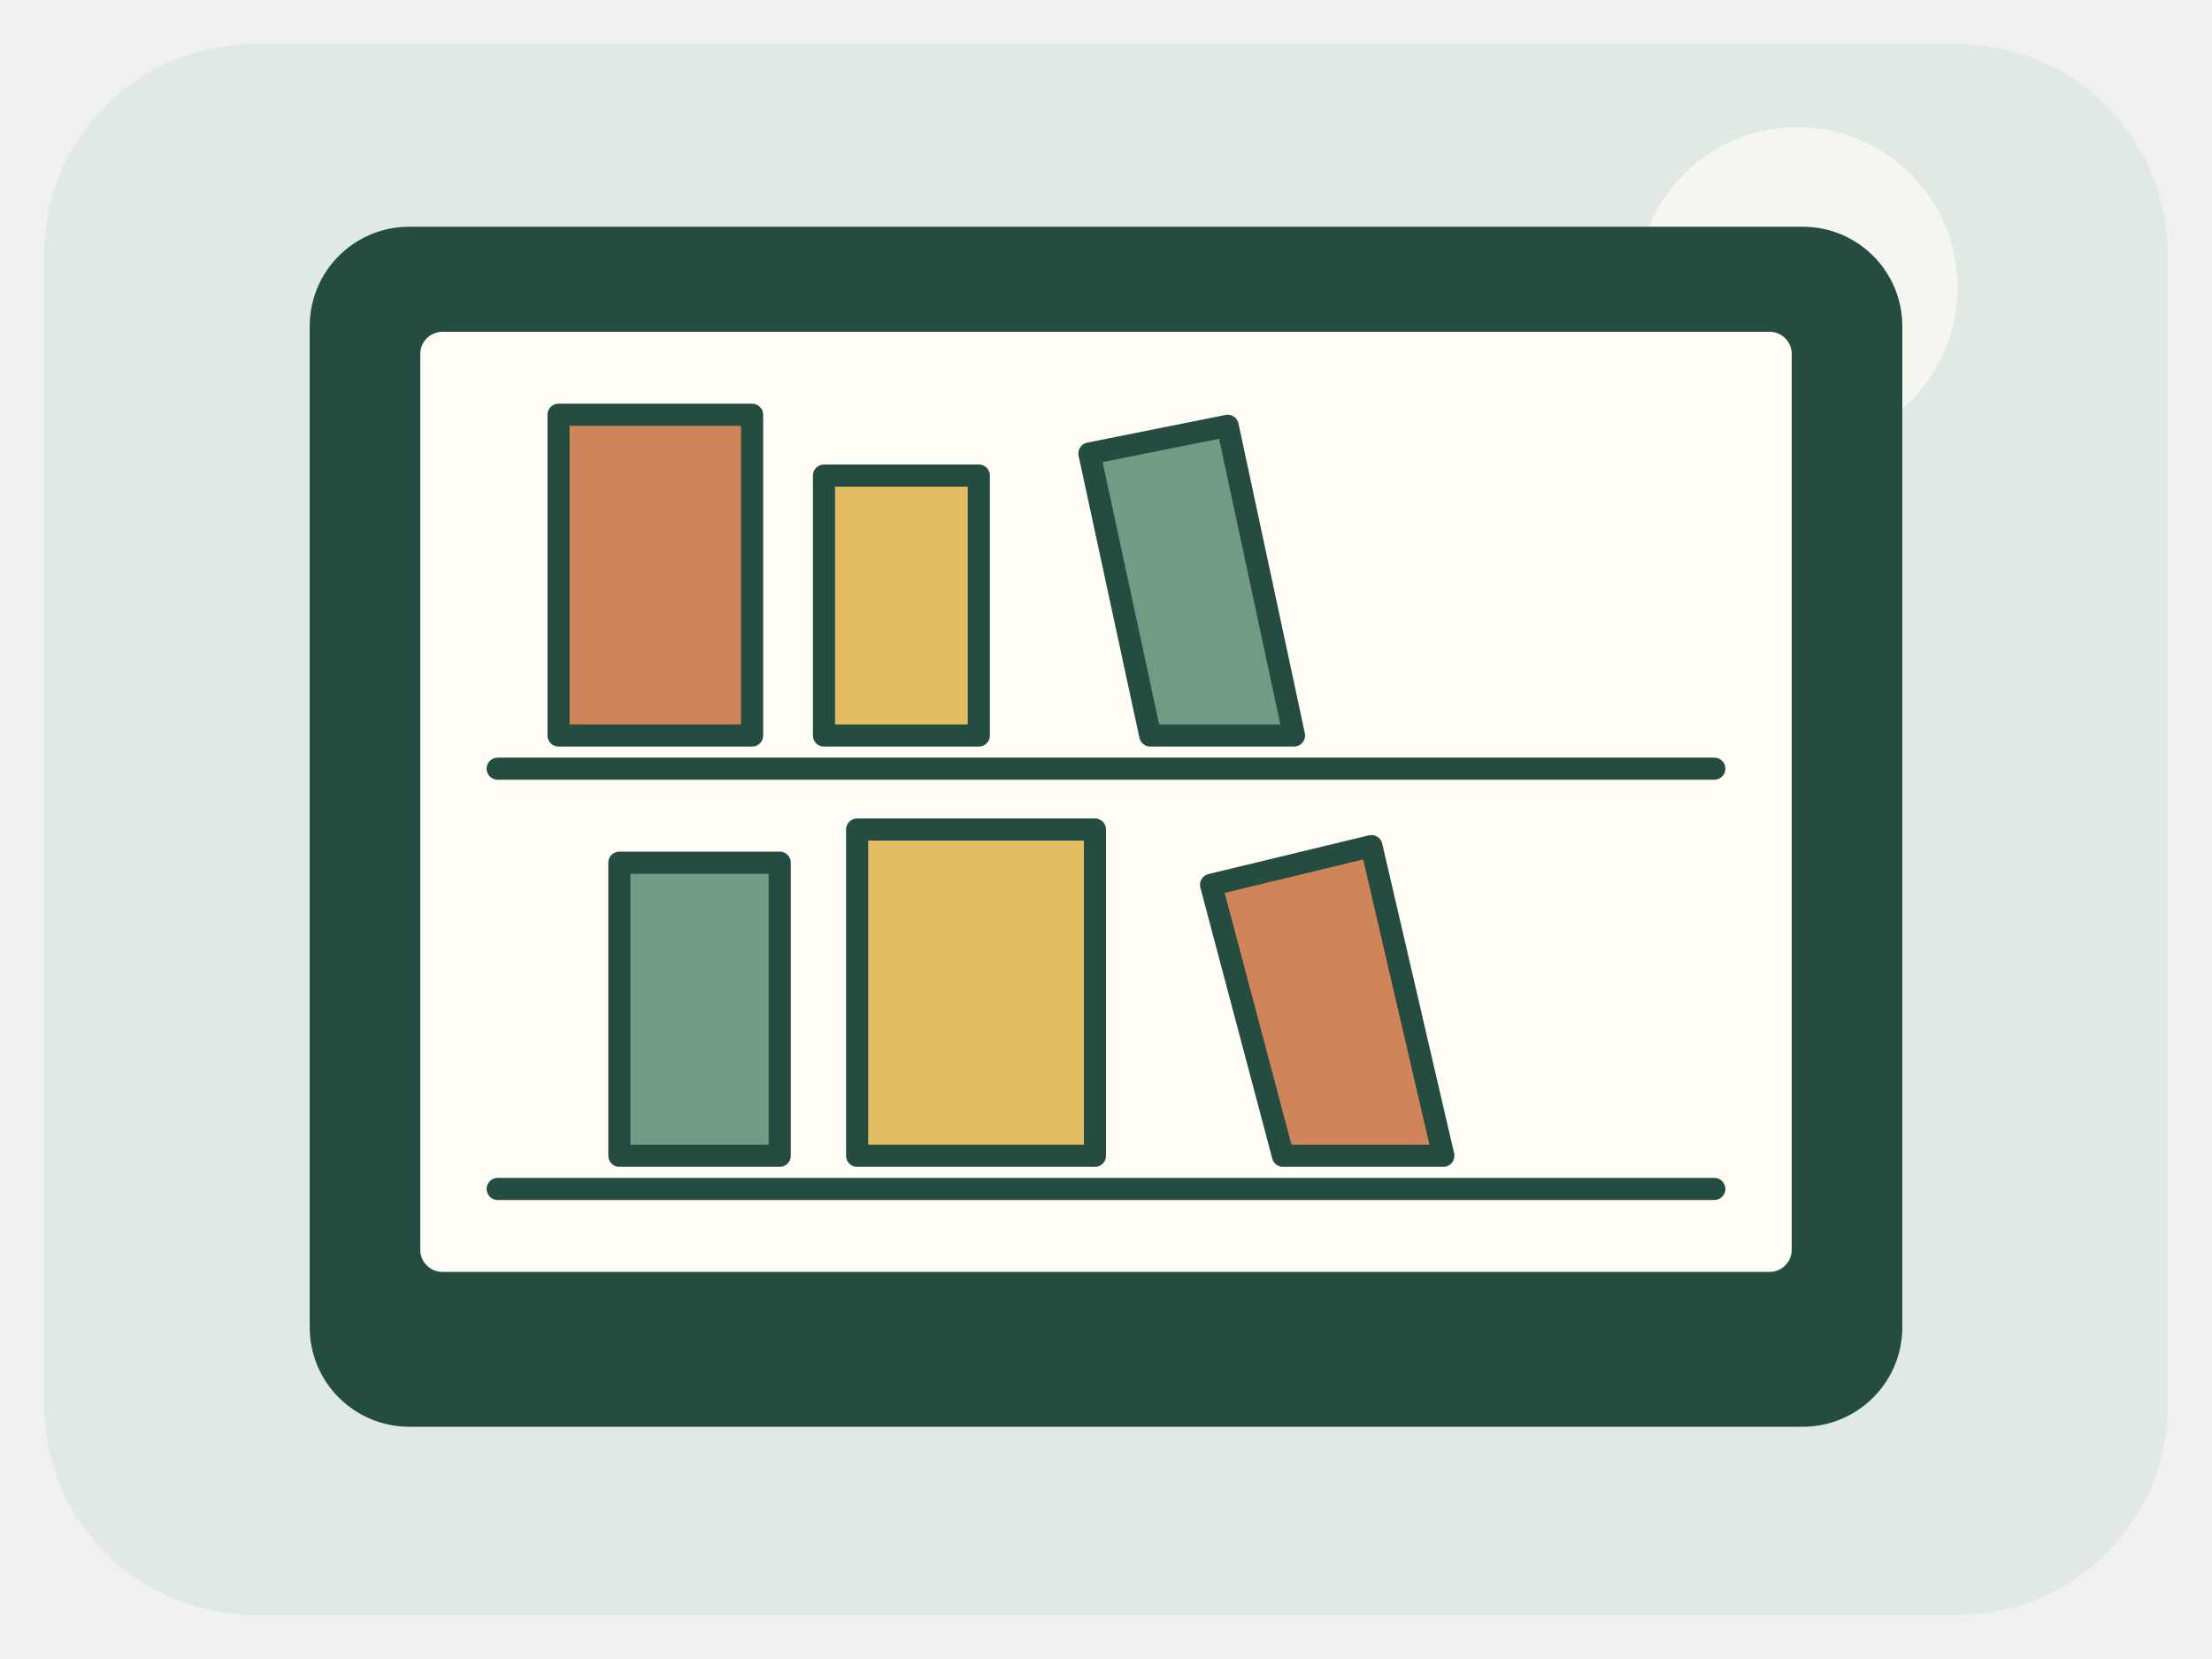
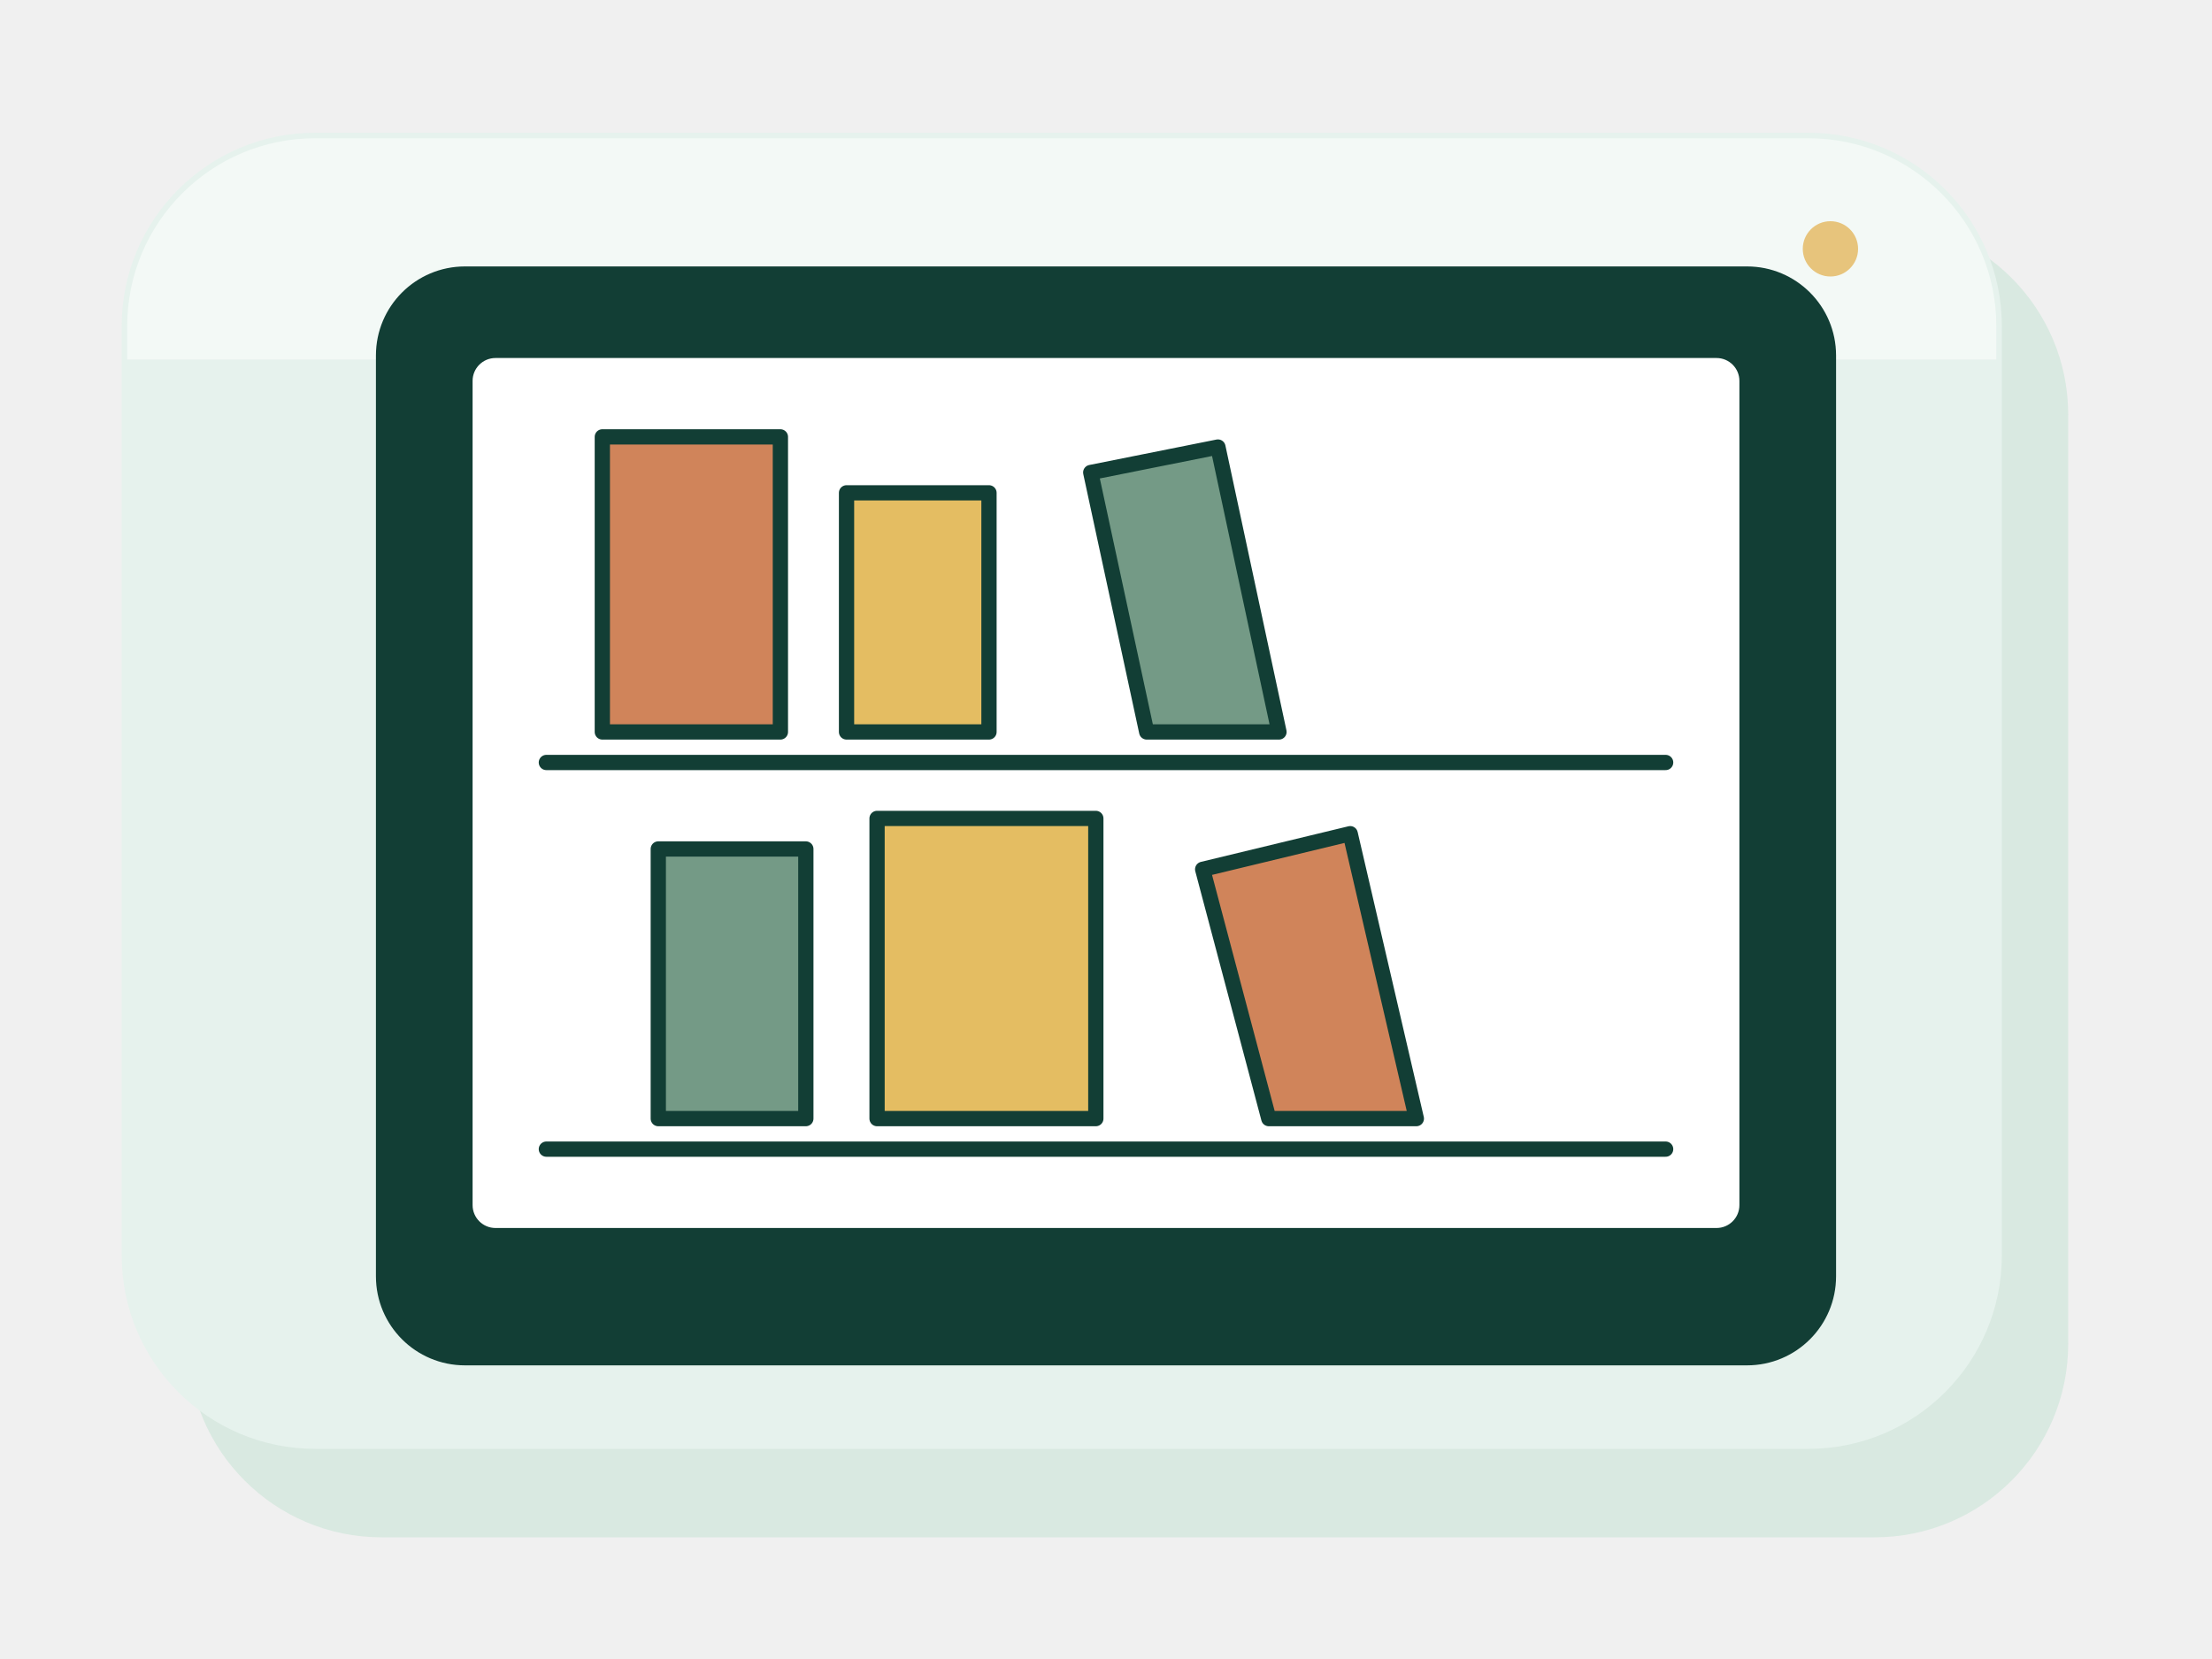
<svg xmlns="http://www.w3.org/2000/svg" viewBox="0 0 400 300" fill="none">
-   <rect x="8" y="8" width="384" height="284" rx="38" fill="#e1e9e4" />
-   <circle cx="325" cy="52" r="29" fill="#fffdf6" opacity=".65" />
-   <g stroke="#244c40" stroke-width="4" stroke-linecap="round" stroke-linejoin="round">
-     <rect x="58" y="43" width="284" height="213" rx="16" fill="#244c40" />
-     <rect x="74" y="58" width="252" height="174" rx="6" fill="#fffdf6" />
-     <path d="M90 139h220M90 215h220" />
-     <path d="M101 75h35v58h-35z" fill="#d0845a" />
-     <path d="M149 86h28v47h-28z" fill="#e4bd62" />
-     <path d="m197 82 25-5 12 56h-26z" fill="#749a86" />
-     <path d="M112 156h29v53h-29z" fill="#749a86" />
-     <path d="M155 150h43v59h-43z" fill="#e4bd62" />
-     <path d="m219 160 29-7 13 56h-29z" fill="#d0845a" />
+   <rect x="34" y="40" width="340" height="238" rx="35" fill="#d9e9e1" />
+   <rect x="22" y="24" width="340" height="238" rx="35" fill="#e6f2ed" />
+   <path d="M57 25h270a34 34 0 0 1 34 34v6H23v-6a34 34 0 0 1 34-34Z" fill="#f3f9f6" />
+   <circle cx="331" cy="45" r="5" fill="#e7c47c" />
+   <g transform="translate(16 10) scale(.92)">
+     <g stroke="#123e35" stroke-width="3" stroke-linecap="round" stroke-linejoin="round">
+       <rect x="58" y="43" width="284" height="213" rx="16" fill="#123e35" />
+       <g transform="translate(0 5)" opacity=".16">
+         <rect x="74" y="58" width="252" height="174" rx="6" fill="#123e35" />
+       </g>
+       <rect x="74" y="58" width="252" height="174" rx="6" fill="#ffffff" />
+       <path d="M90 139h220M90 215h220" />
+       <path d="M101 75h35v58h-35z" fill="#d0845a" />
+       <path d="M149 86h28v47h-28z" fill="#e4bd62" />
+       <path d="m197 82 25-5 12 56h-26z" fill="#749a86" />
+       <path d="M112 156h29v53h-29z" fill="#749a86" />
+       <path d="M155 150h43v59h-43z" fill="#e4bd62" />
+       <path d="m219 160 29-7 13 56h-29z" fill="#d0845a" />
+     </g>
  </g>
</svg>
